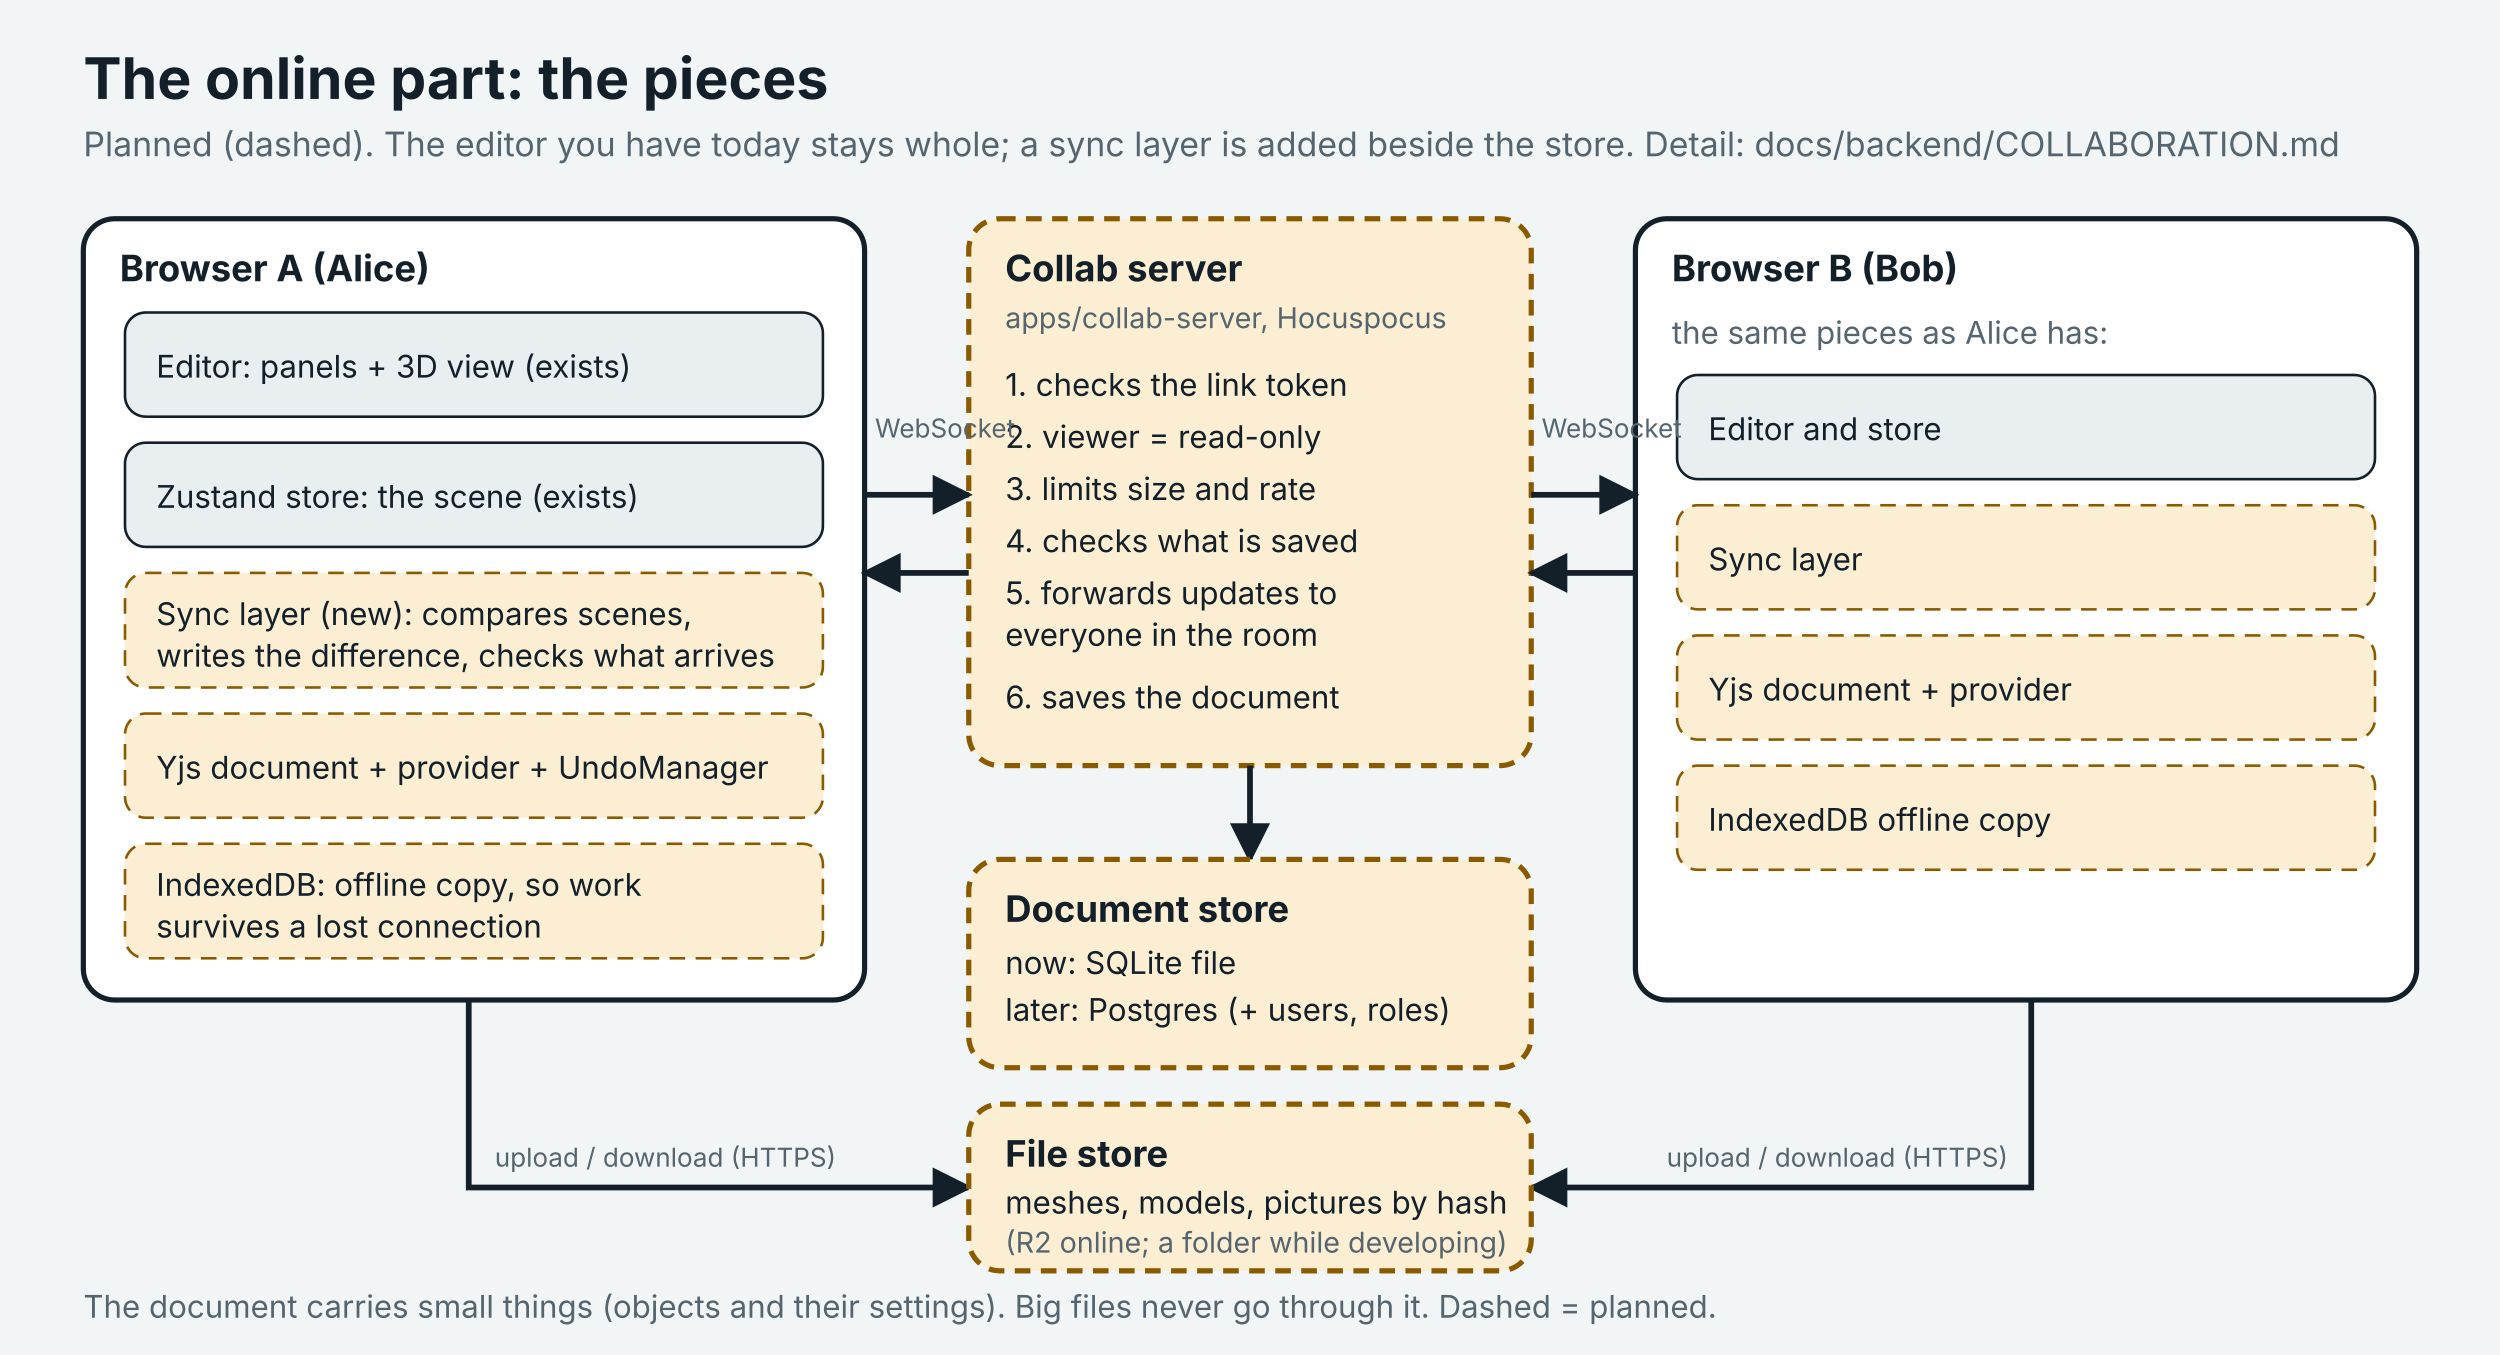
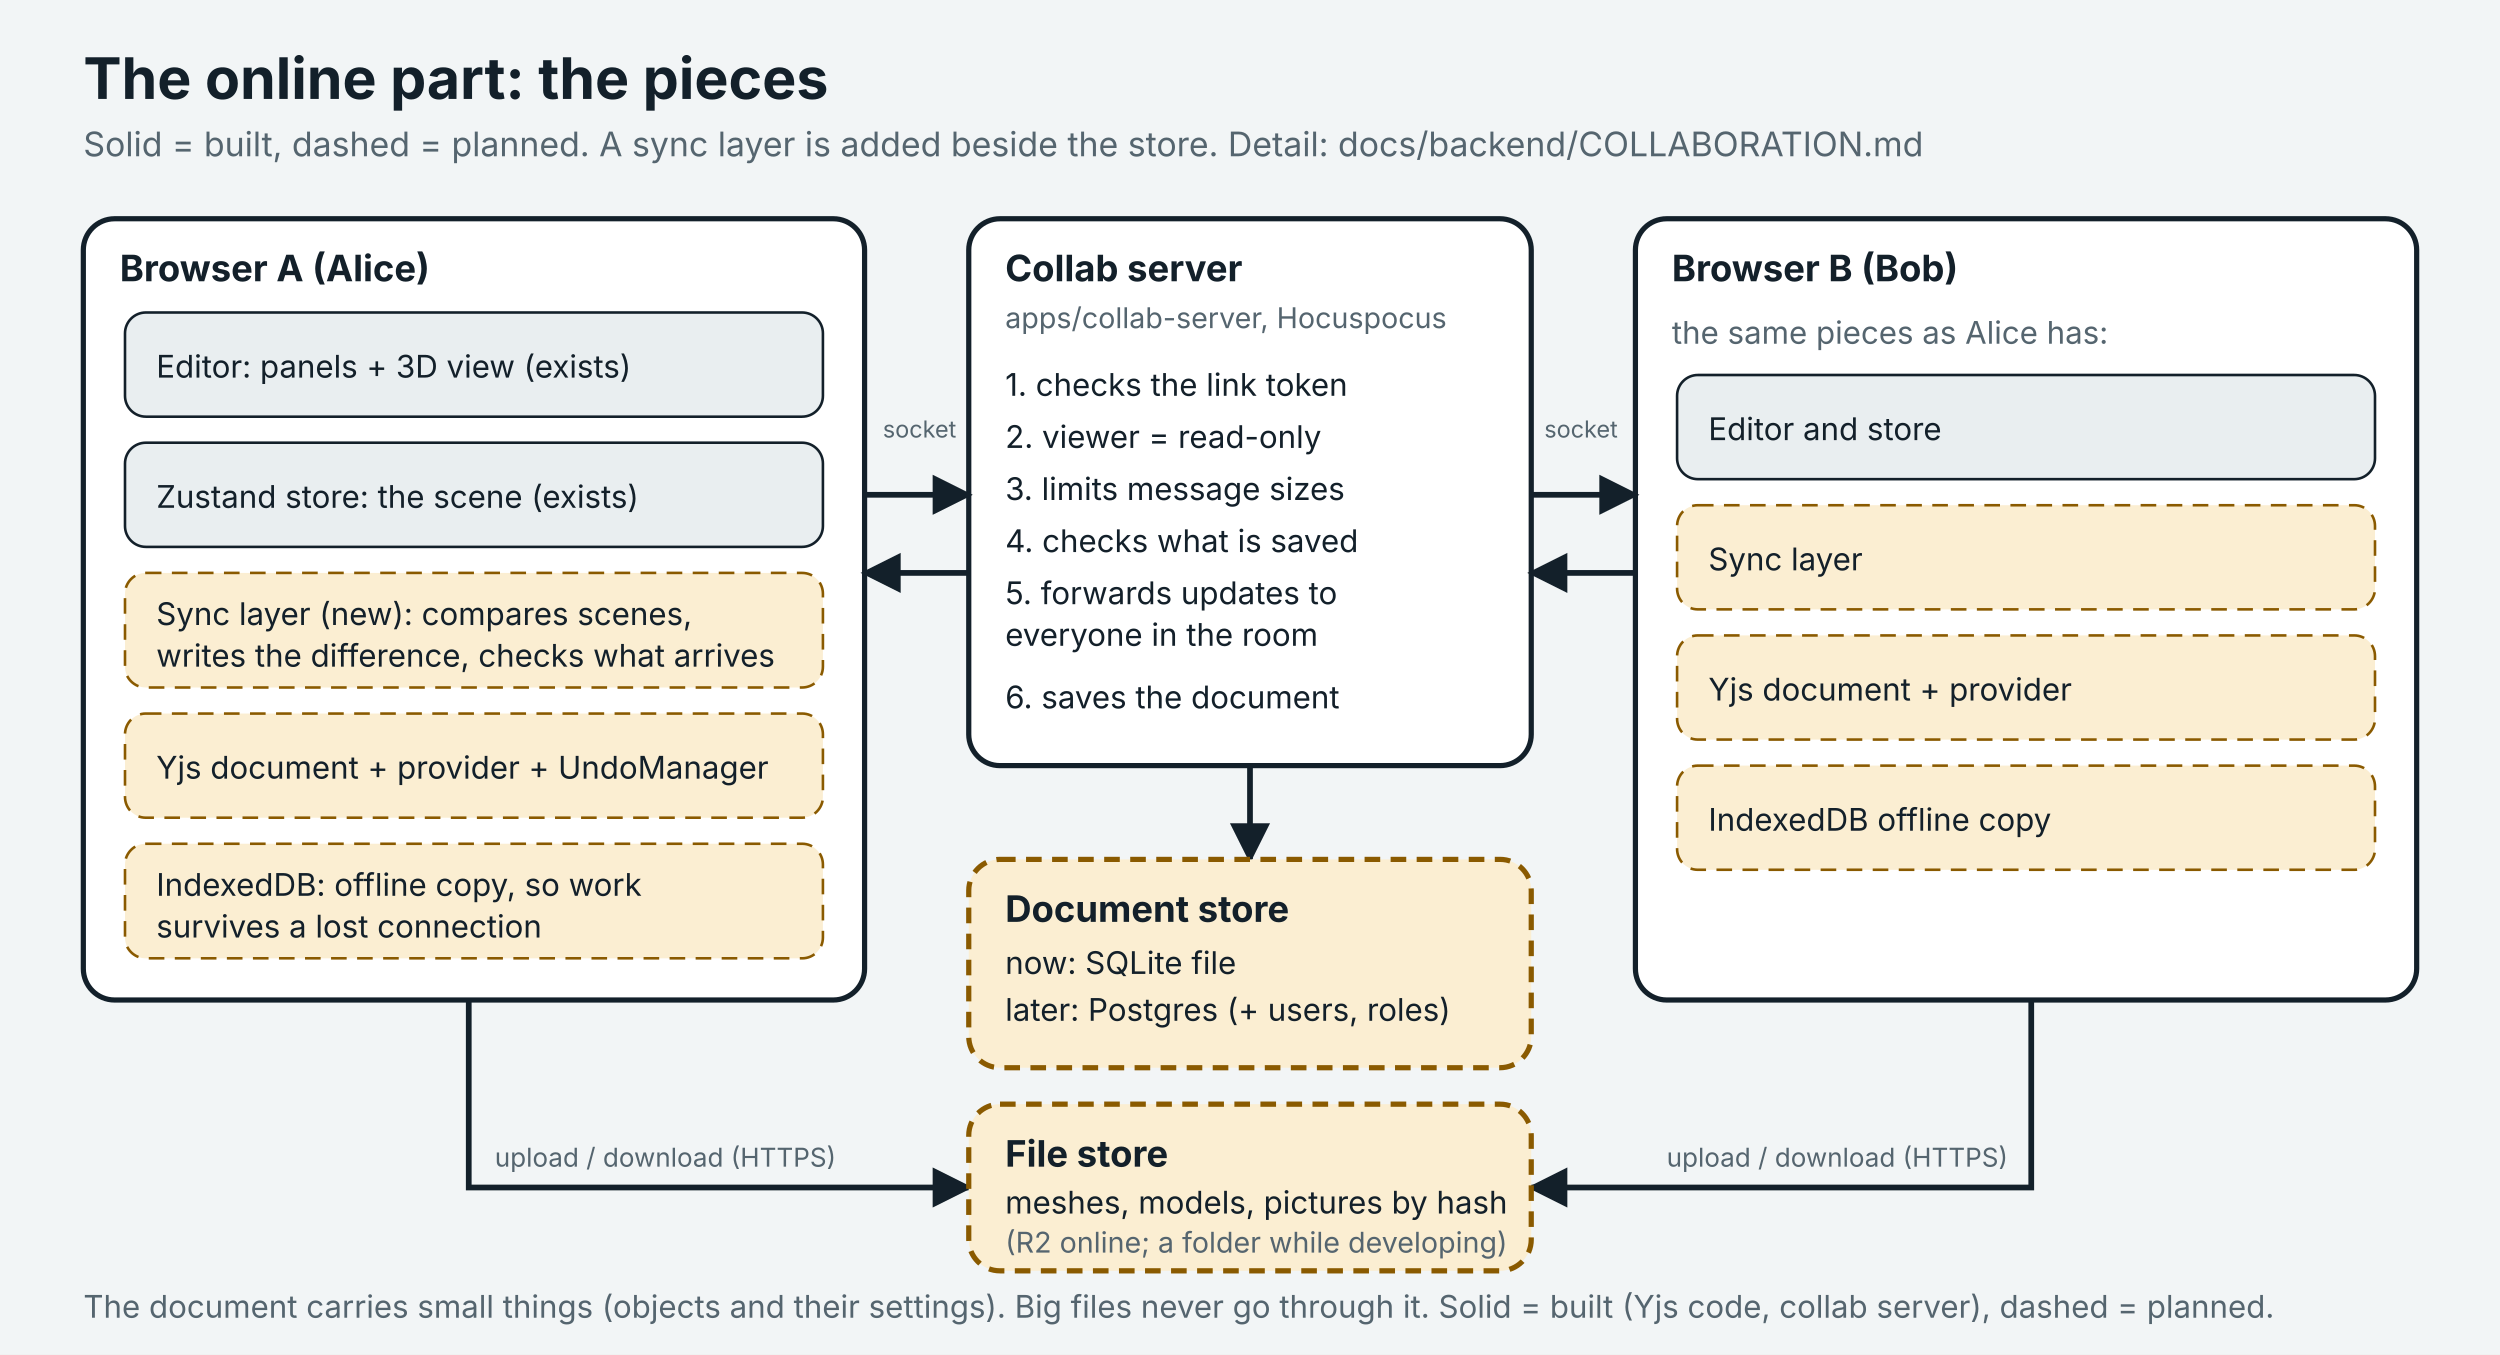
<svg xmlns="http://www.w3.org/2000/svg" viewBox="0 0 960 520" width="960" height="520" role="img" aria-labelledby="t d" font-family="Inter, system-ui, sans-serif">
  <defs>
    <marker id="a" viewBox="0 0 10 10" refX="9" refY="5" markerWidth="7" markerHeight="7" orient="auto-start-reverse">
      <path d="M0 0 10 5 0 10z" fill="#13202a" />
    </marker>
  </defs>
  <rect width="960" height="520" fill="#f2f5f6" />
  <text x="32" y="38" font-size="22" font-weight="700" fill="#13202a">The online part: the pieces</text>
-   <text x="32" y="60" font-size="13" fill="#55656f">Planned (dashed). The editor you have today stays whole; a sync layer is added beside the store. Detail: docs/backend/COLLABORATION.md</text>
+   <text x="32" y="60" font-size="13" fill="#55656f">Solid = built, dashed = planned. A sync layer is added beside the store. Detail: docs/backend/COLLABORATION.md</text>
  <rect x="32" y="84" width="300" height="300" rx="12" fill="#fff" stroke="#13202a" stroke-width="2" />
  <text x="46" y="108" font-size="14" font-weight="700" fill="#13202a">Browser A (Alice)</text>
  <rect x="48" y="120" width="268" height="40" rx="8" fill="#e9eef0" stroke="#13202a" />
  <text x="60" y="145" font-size="12" fill="#13202a">Editor: panels + 3D view (exists)</text>
  <rect x="48" y="170" width="268" height="40" rx="8" fill="#e9eef0" stroke="#13202a" />
  <text x="60" y="195" font-size="12" fill="#13202a">Zustand store: the scene (exists)</text>
  <rect x="48" y="220" width="268" height="44" rx="8" fill="#fbeed2" stroke="#8a5a00" stroke-dasharray="6 4" />
  <text x="60" y="240" font-size="12" fill="#13202a">Sync layer (new): compares scenes,</text>
  <text x="60" y="256" font-size="12" fill="#13202a">writes the difference, checks what arrives</text>
  <rect x="48" y="274" width="268" height="40" rx="8" fill="#fbeed2" stroke="#8a5a00" stroke-dasharray="6 4" />
  <text x="60" y="299" font-size="12" fill="#13202a">Yjs document + provider + UndoManager</text>
  <rect x="48" y="324" width="268" height="44" rx="8" fill="#fbeed2" stroke="#8a5a00" stroke-dasharray="6 4" />
  <text x="60" y="344" font-size="12" fill="#13202a">IndexedDB: offline copy, so work</text>
  <text x="60" y="360" font-size="12" fill="#13202a">survives a lost connection</text>
  <rect x="628" y="84" width="300" height="300" rx="12" fill="#fff" stroke="#13202a" stroke-width="2" />
  <text x="642" y="108" font-size="14" font-weight="700" fill="#13202a">Browser B (Bob)</text>
  <text x="642" y="132" font-size="12" fill="#55656f">the same pieces as Alice has:</text>
  <rect x="644" y="144" width="268" height="40" rx="8" fill="#e9eef0" stroke="#13202a" />
  <text x="656" y="169" font-size="12" fill="#13202a">Editor and store</text>
  <rect x="644" y="194" width="268" height="40" rx="8" fill="#fbeed2" stroke="#8a5a00" stroke-dasharray="6 4" />
  <text x="656" y="219" font-size="12" fill="#13202a">Sync layer</text>
  <rect x="644" y="244" width="268" height="40" rx="8" fill="#fbeed2" stroke="#8a5a00" stroke-dasharray="6 4" />
  <text x="656" y="269" font-size="12" fill="#13202a">Yjs document + provider</text>
  <rect x="644" y="294" width="268" height="40" rx="8" fill="#fbeed2" stroke="#8a5a00" stroke-dasharray="6 4" />
  <text x="656" y="319" font-size="12" fill="#13202a">IndexedDB offline copy</text>
-   <rect x="372" y="84" width="216" height="210" rx="12" fill="#fbeed2" stroke="#8a5a00" stroke-width="2" stroke-dasharray="6 4" />
+   <rect x="372" y="84" width="216" height="210" rx="12" fill="#fff" stroke="#13202a" stroke-width="2" />
  <text x="386" y="108" font-size="14" font-weight="700" fill="#13202a">Collab server</text>
  <text x="386" y="126" font-size="11" fill="#55656f">apps/collab-server, Hocuspocus</text>
  <text x="386" y="152" font-size="12" fill="#13202a">1. checks the link token</text>
  <text x="386" y="172" font-size="12" fill="#13202a">2. viewer = read-only</text>
-   <text x="386" y="192" font-size="12" fill="#13202a">3. limits size and rate</text>
+   <text x="386" y="192" font-size="12" fill="#13202a">3. limits message sizes</text>
  <text x="386" y="212" font-size="12" fill="#13202a">4. checks what is saved</text>
  <text x="386" y="232" font-size="12" fill="#13202a">5. forwards updates to</text>
  <text x="386" y="248" font-size="12" fill="#13202a">    everyone in the room</text>
  <text x="386" y="272" font-size="12" fill="#13202a">6. saves the document</text>
  <path d="M332 190 H372" stroke="#13202a" stroke-width="2.2" fill="none" marker-end="url(#a)" />
  <path d="M372 220 H332" stroke="#13202a" stroke-width="2.2" fill="none" marker-end="url(#a)" />
  <path d="M588 190 H628" stroke="#13202a" stroke-width="2.2" fill="none" marker-end="url(#a)" />
  <path d="M628 220 H588" stroke="#13202a" stroke-width="2.2" fill="none" marker-end="url(#a)" />
-   <text x="336" y="168" font-size="10" fill="#55656f">WebSocket</text>
-   <text x="592" y="168" font-size="10" fill="#55656f">WebSocket</text>
+   <text x="339" y="168" font-size="9" fill="#55656f">socket</text>
+   <text x="593" y="168" font-size="9" fill="#55656f">socket</text>
  <path d="M480 294 V330" stroke="#13202a" stroke-width="2.2" fill="none" marker-end="url(#a)" />
  <rect x="372" y="330" width="216" height="80" rx="12" fill="#fbeed2" stroke="#8a5a00" stroke-width="2" stroke-dasharray="6 4" />
  <text x="386" y="354" font-size="14" font-weight="700" fill="#13202a">Document store</text>
  <text x="386" y="374" font-size="12" fill="#13202a">now: SQLite file</text>
  <text x="386" y="392" font-size="12" fill="#13202a">later: Postgres (+ users, roles)</text>
  <path d="M180 384 V456 H372" stroke="#13202a" stroke-width="2.2" fill="none" marker-end="url(#a)" />
  <path d="M780 384 V456 H588" stroke="#13202a" stroke-width="2.2" fill="none" marker-end="url(#a)" />
  <rect x="372" y="424" width="216" height="64" rx="12" fill="#fbeed2" stroke="#8a5a00" stroke-width="2" stroke-dasharray="6 4" />
  <text x="386" y="448" font-size="14" font-weight="700" fill="#13202a">File store</text>
  <text x="386" y="466" font-size="12" fill="#13202a">meshes, models, pictures by hash</text>
  <text x="386" y="481" font-size="11" fill="#55656f">(R2 online; a folder while developing)</text>
  <text x="190" y="448" font-size="10" fill="#55656f">upload / download (HTTPS)</text>
  <text x="640" y="448" font-size="10" fill="#55656f">upload / download (HTTPS)</text>
-   <text x="32" y="506" font-size="12" fill="#55656f">The document carries small things (objects and their settings). Big files never go through it. Dashed = planned.</text>
+   <text x="32" y="506" font-size="12" fill="#55656f">The document carries small things (objects and their settings). Big files never go through it. Solid = built (Yjs code, collab server), dashed = planned.</text>
</svg>
